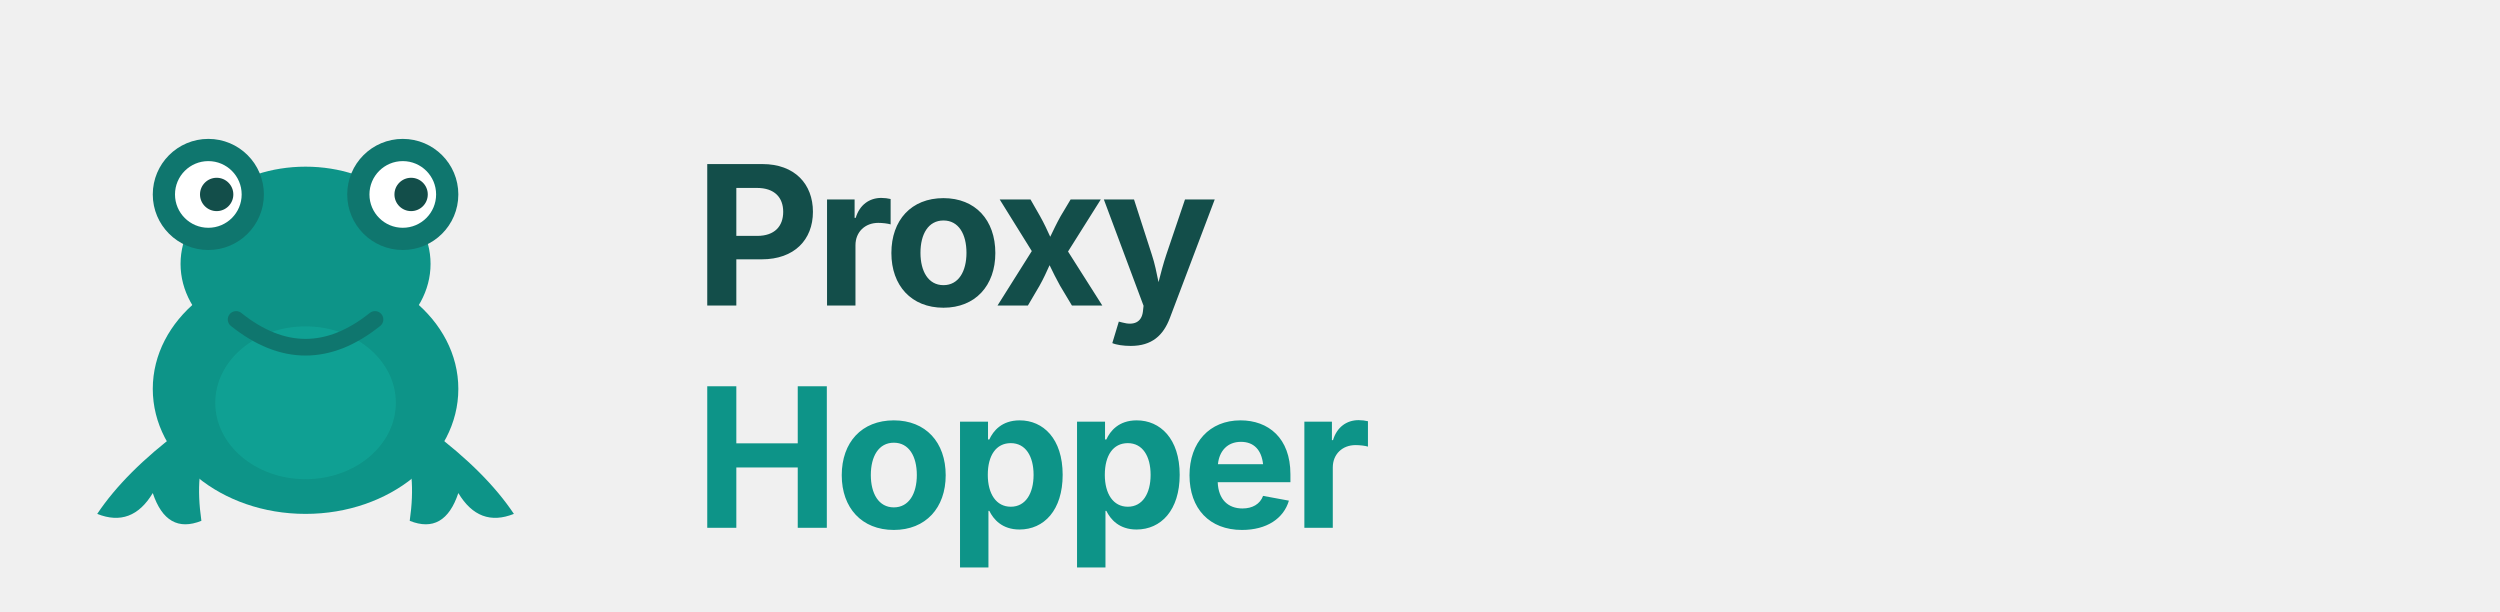
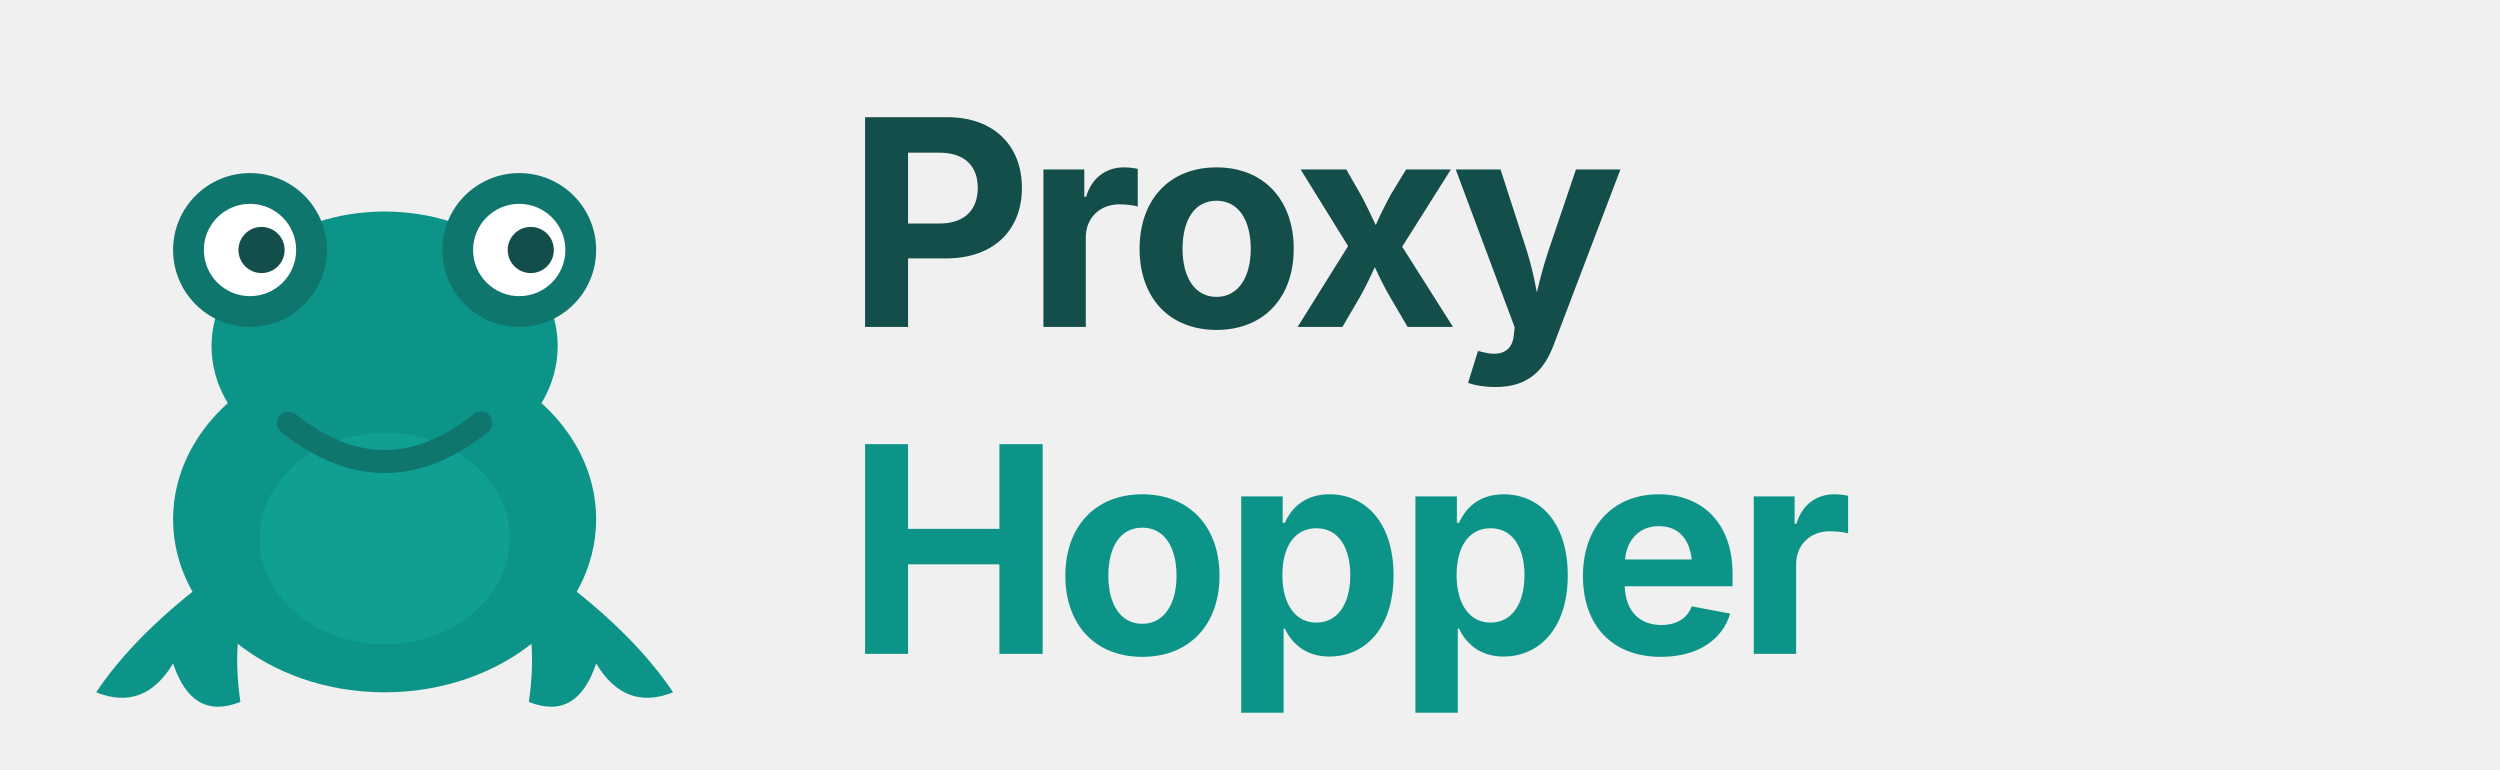
- <svg xmlns="http://www.w3.org/2000/svg" viewBox="0 0 180 44" fill="none">
-   <ellipse cx="22" cy="28" rx="11" ry="9" fill="#0D9488" />
-   <ellipse cx="22" cy="19" rx="9" ry="7" fill="#0D9488" />
-   <circle cx="15" cy="14" r="4" fill="#0F766E" />
-   <circle cx="29" cy="14" r="4" fill="#0F766E" />
-   <circle cx="15" cy="14" r="2.4" fill="white" />
-   <circle cx="29" cy="14" r="2.4" fill="white" />
-   <circle cx="15.6" cy="14" r="1.2" fill="#134E4A" />
-   <circle cx="29.6" cy="14" r="1.2" fill="#134E4A" />
-   <ellipse cx="22" cy="29" rx="6.5" ry="5.5" fill="#14B8A6" opacity="0.35" />
-   <path d="M17 23 Q22 27 27 23" stroke="#0F766E" stroke-width="1.2" stroke-linecap="round" fill="none" />
-   <path d="M13 31 Q9 34 7 37 Q9.5 38 11 35.5 Q12 38.5 14.5 37.5 Q14 34 15 32" fill="#0D9488" />
-   <path d="M31 31 Q35 34 37 37 Q34.5 38 33 35.5 Q32 38.5 29.5 37.5 Q30 34 29 32" fill="#0D9488" />
-   <text x="50" y="22" font-family="system-ui, -apple-system, BlinkMacSystemFont, sans-serif" font-size="14" font-weight="700" fill="#134E4A" letter-spacing="-0.4">Proxy</text>
-   <text x="50" y="38" font-family="system-ui, -apple-system, BlinkMacSystemFont, sans-serif" font-size="14" font-weight="700" fill="#0D9488" letter-spacing="-0.4">Hopper</text>
+ <svg xmlns="http://www.w3.org/2000/svg" viewBox="0 0 130 40" fill="none">
+   <ellipse cx="20" cy="27" rx="11" ry="9" fill="#0D9488" />
+   <ellipse cx="20" cy="18" rx="9" ry="7" fill="#0D9488" />
+   <circle cx="13" cy="13" r="4" fill="#0F766E" />
+   <circle cx="27" cy="13" r="4" fill="#0F766E" />
+   <circle cx="13" cy="13" r="2.4" fill="white" />
+   <circle cx="27" cy="13" r="2.4" fill="white" />
+   <circle cx="13.6" cy="13" r="1.2" fill="#134E4A" />
+   <circle cx="27.6" cy="13" r="1.2" fill="#134E4A" />
+   <ellipse cx="20" cy="28" rx="6.5" ry="5.5" fill="#14B8A6" opacity="0.35" />
+   <path d="M15 22 Q20 26 25 22" stroke="#0F766E" stroke-width="1.2" stroke-linecap="round" fill="none" />
+   <path d="M11 30 Q7 33 5 36 Q7.5 37 9 34.5 Q10 37.5 12.5 36.5 Q12 33 13 31" fill="#0D9488" />
+   <path d="M29 30 Q33 33 35 36 Q32.5 37 31 34.5 Q30 37.5 27.5 36.5 Q28 33 27 31" fill="#0D9488" />
+   <text x="44" y="17" font-family="system-ui, -apple-system, BlinkMacSystemFont, sans-serif" font-size="15" font-weight="700" fill="#134E4A" letter-spacing="-0.4">Proxy</text>
+   <text x="44" y="34" font-family="system-ui, -apple-system, BlinkMacSystemFont, sans-serif" font-size="15" font-weight="700" fill="#0D9488" letter-spacing="-0.4">Hopper</text>
</svg>
